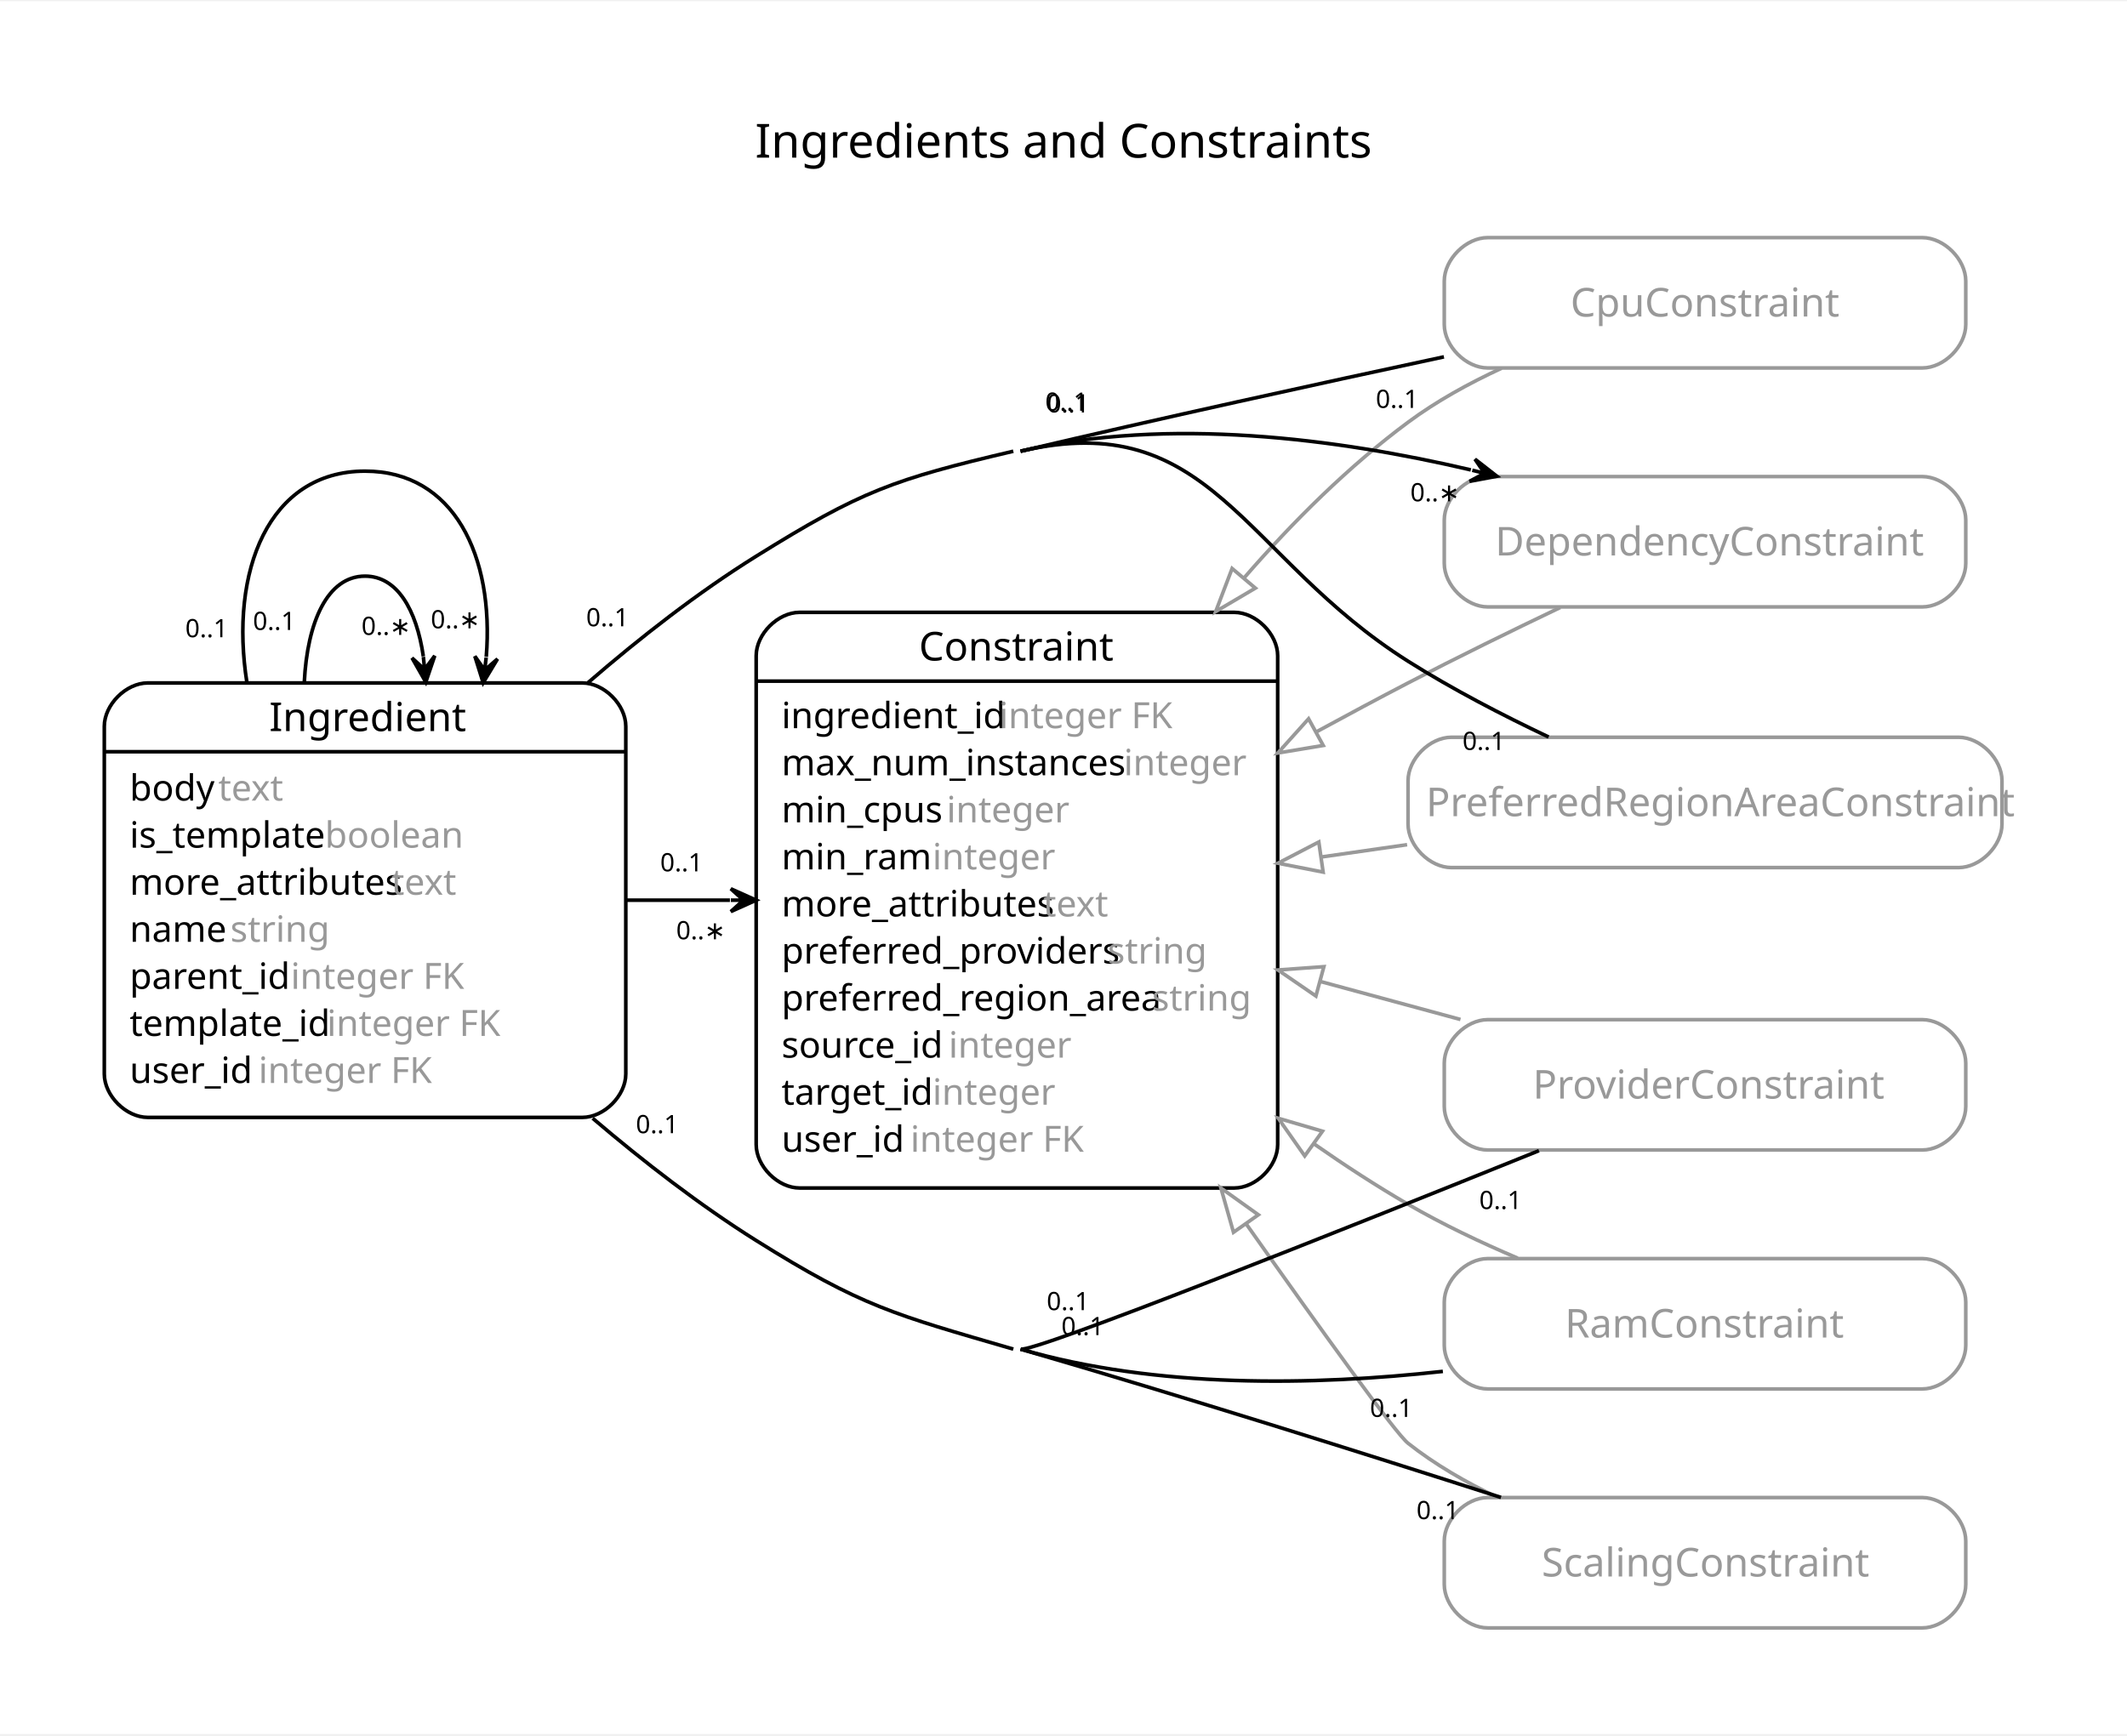
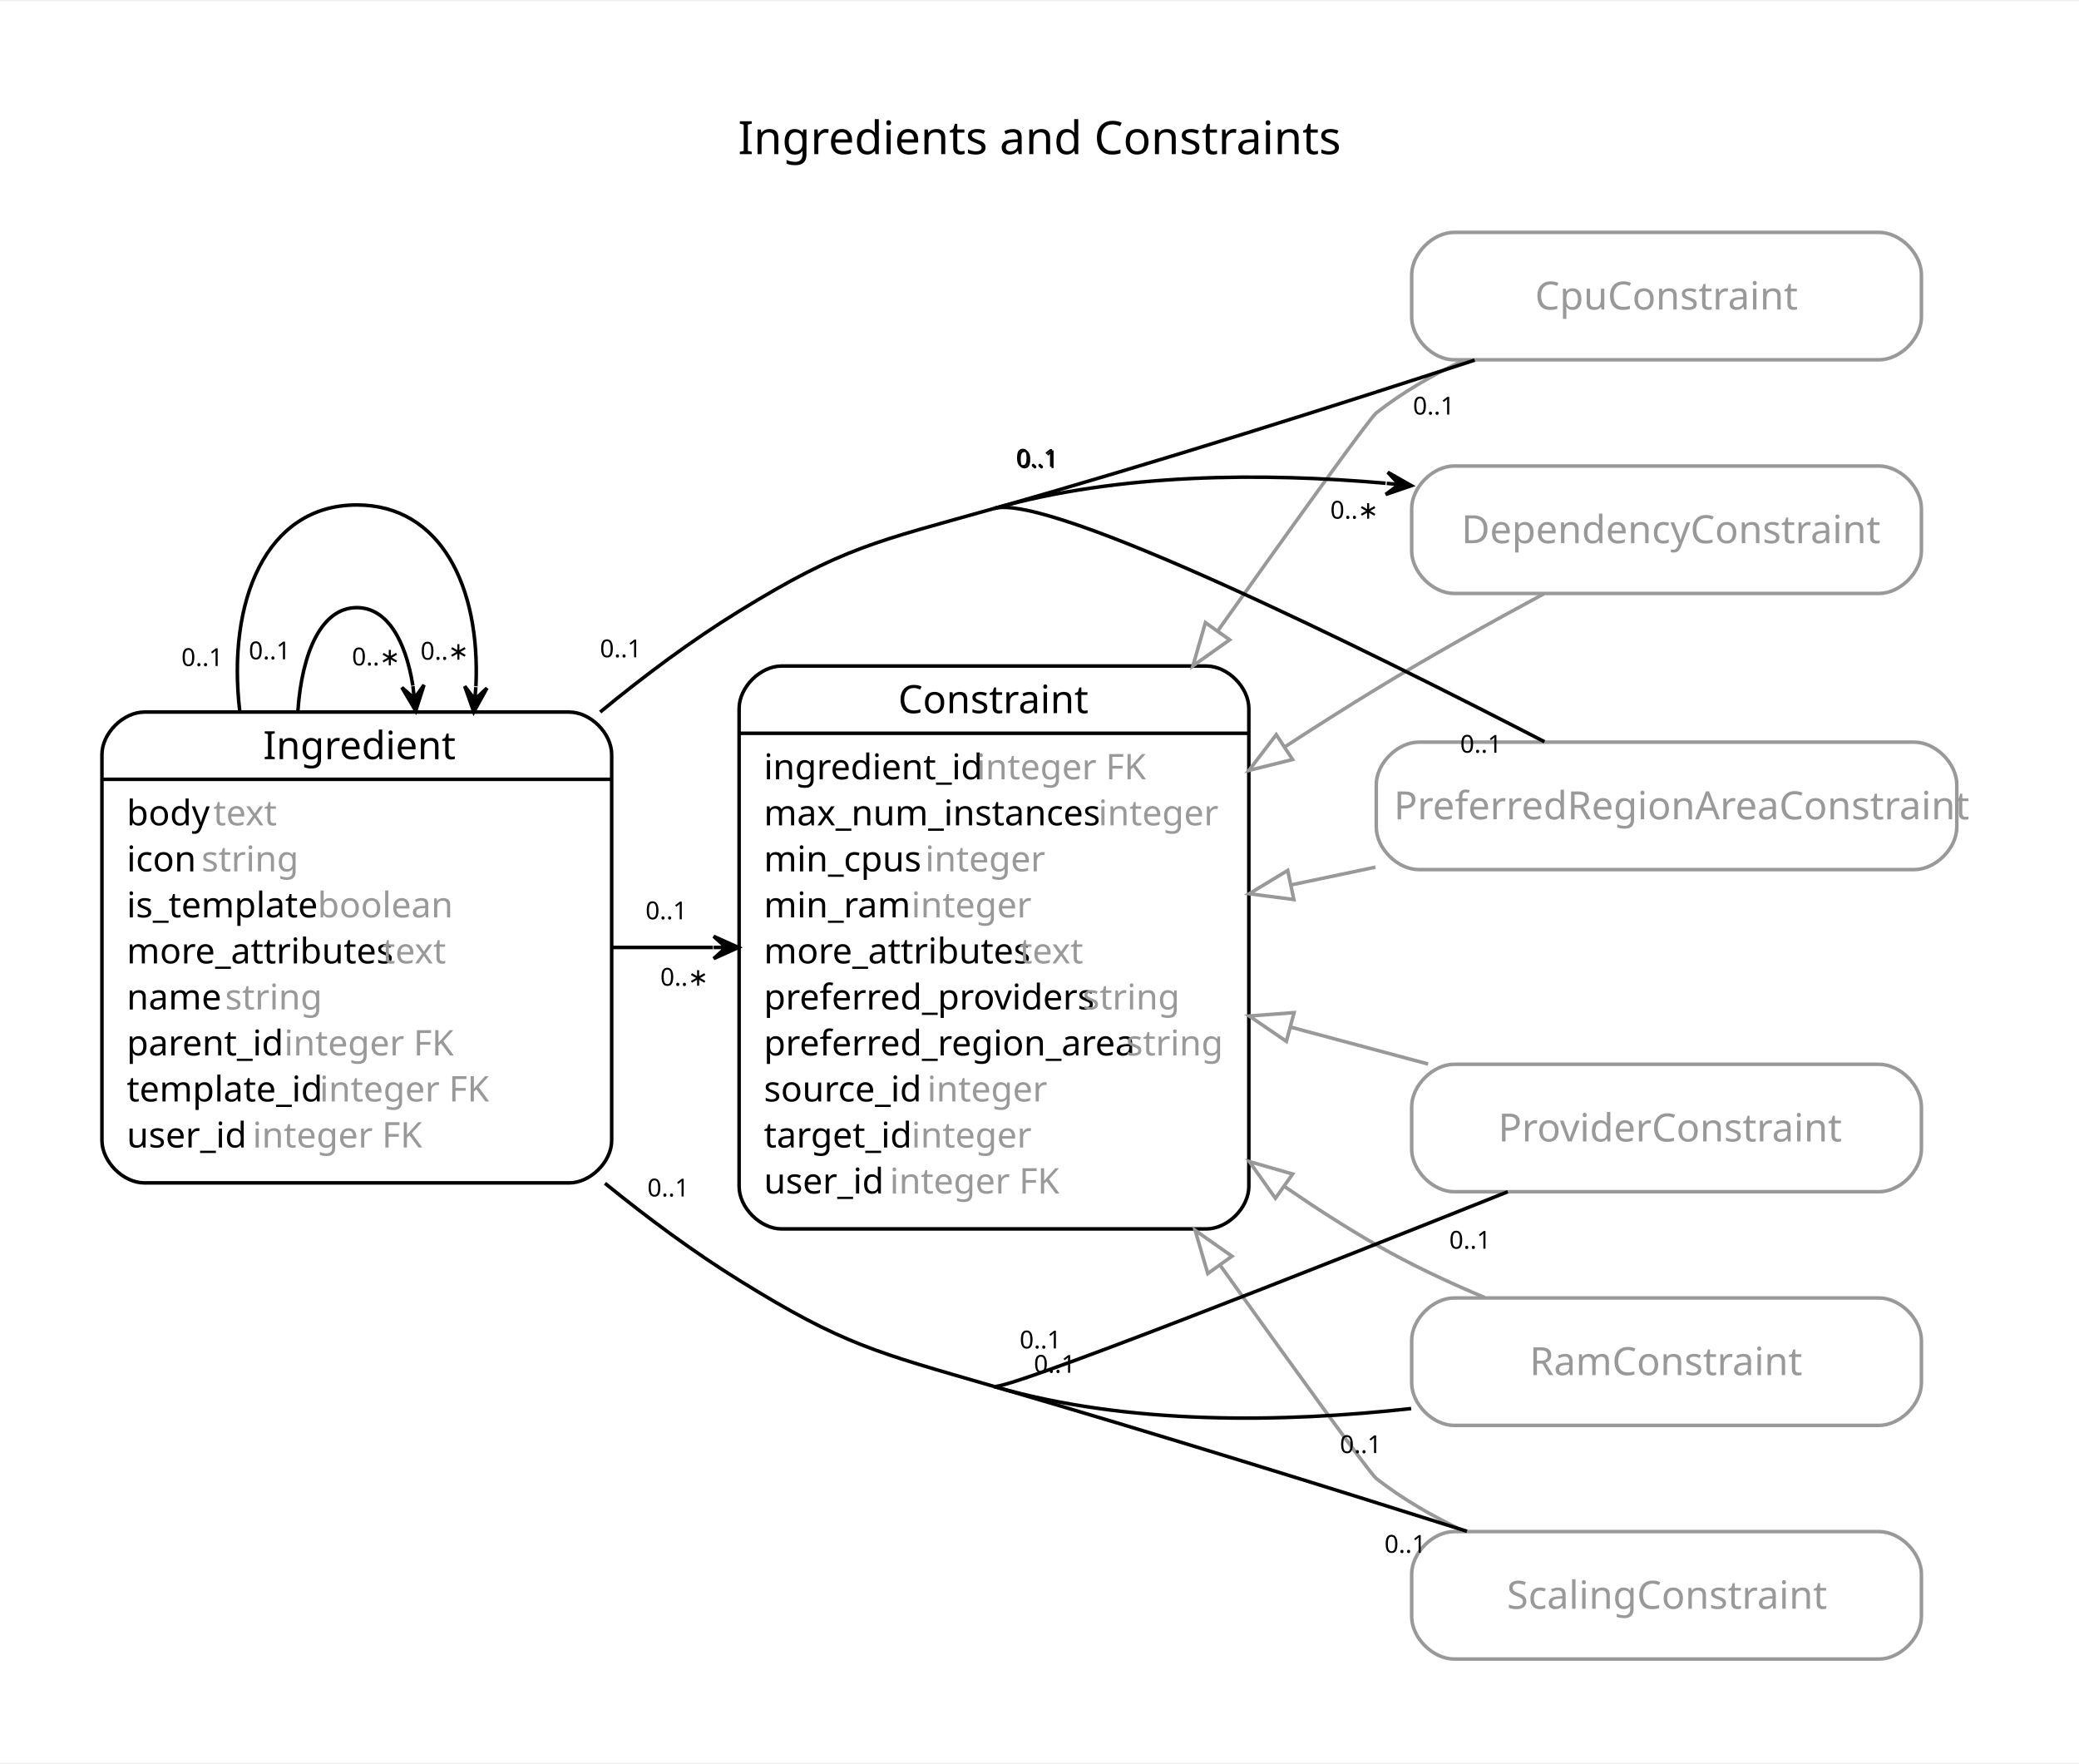
- <svg xmlns="http://www.w3.org/2000/svg" width="587pt" height="479pt" viewBox="0.00 0.00 587.32 478.60">
-   <g id="graph0" class="graph" transform="scale(1 1) rotate(0) translate(28.8 449.8)">
-     <polygon fill="white" stroke="none" points="-28.8,28.8 -28.8,-449.8 558.523,-449.8 558.523,28.8 -28.8,28.8" />
-     <text text-anchor="middle" x="264.862" y="-406.6" font-family="Arial BoldMT" font-size="13.00">Ingredients and Constraints</text>
+ <svg xmlns="http://www.w3.org/2000/svg" width="587pt" height="498pt" viewBox="0.00 0.00 587.32 497.60">
+   <g id="graph0" class="graph" transform="scale(1 1) rotate(0) translate(28.8 468.8)">
+     <polygon fill="#ffffff" stroke="transparent" points="-28.8,28.8 -28.8,-468.8 558.523,-468.8 558.523,28.8 -28.8,28.8" />
+     <text text-anchor="middle" x="264.862" y="-425.6" font-family="Arial BoldMT" font-size="13.00" fill="#000000">Ingredients and Constraints</text>
    <g id="node1" class="node">
-       <path fill="none" stroke="black" d="M192,-122C192,-122 312,-122 312,-122 318,-122 324,-128 324,-134 324,-134 324,-269 324,-269 324,-275 318,-281 312,-281 312,-281 192,-281 192,-281 186,-281 180,-275 180,-269 180,-269 180,-134 180,-134 180,-128 186,-122 192,-122" />
-       <text text-anchor="start" x="224.933" y="-267.7" font-family="Arial BoldMT" font-size="11.00">Constraint</text>
-       <polyline fill="none" stroke="black" points="180,-262 324,-262 " />
-       <text text-anchor="start" x="187" y="-249" font-family="ArialMT" font-size="10.00">ingredient_id </text>
+       <path fill="none" stroke="#000000" d="M192,-122C192,-122 312,-122 312,-122 318,-122 324,-128 324,-134 324,-134 324,-269 324,-269 324,-275 318,-281 312,-281 312,-281 192,-281 192,-281 186,-281 180,-275 180,-269 180,-269 180,-134 180,-134 180,-128 186,-122 192,-122" />
+       <text text-anchor="start" x="224.933" y="-267.7" font-family="Arial BoldMT" font-size="11.00" fill="#000000">Constraint</text>
+       <polyline fill="none" stroke="#000000" points="180,-262 324,-262 " />
+       <text text-anchor="start" x="187" y="-249" font-family="ArialMT" font-size="10.00" fill="#000000">ingredient_id </text>
      <text text-anchor="start" x="247.044" y="-249" font-family="Arial ItalicMT" font-size="10.00" fill="#999999">integer FK</text>
-       <text text-anchor="start" x="187" y="-236" font-family="ArialMT" font-size="10.00">max_num_instances </text>
+       <text text-anchor="start" x="187" y="-236" font-family="ArialMT" font-size="10.00" fill="#000000">max_num_instances </text>
      <text text-anchor="start" x="281.492" y="-236" font-family="Arial ItalicMT" font-size="10.00" fill="#999999">integer</text>
-       <text text-anchor="start" x="187" y="-223" font-family="ArialMT" font-size="10.00">min_cpus </text>
+       <text text-anchor="start" x="187" y="-223" font-family="ArialMT" font-size="10.00" fill="#000000">min_cpus </text>
      <text text-anchor="start" x="232.576" y="-223" font-family="Arial ItalicMT" font-size="10.00" fill="#999999">integer</text>
-       <text text-anchor="start" x="187" y="-210" font-family="ArialMT" font-size="10.00">min_ram </text>
+       <text text-anchor="start" x="187" y="-210" font-family="ArialMT" font-size="10.00" fill="#000000">min_ram </text>
      <text text-anchor="start" x="228.675" y="-210" font-family="Arial ItalicMT" font-size="10.00" fill="#999999">integer</text>
-       <text text-anchor="start" x="187" y="-197" font-family="ArialMT" font-size="10.00">more_attributes </text>
+       <text text-anchor="start" x="187" y="-197" font-family="ArialMT" font-size="10.00" fill="#000000">more_attributes </text>
      <text text-anchor="start" x="259.256" y="-197" font-family="Arial ItalicMT" font-size="10.00" fill="#999999">text</text>
-       <text text-anchor="start" x="187" y="-184" font-family="ArialMT" font-size="10.00">preferred_providers </text>
+       <text text-anchor="start" x="187" y="-184" font-family="ArialMT" font-size="10.00" fill="#000000">preferred_providers </text>
      <text text-anchor="start" x="277.044" y="-184" font-family="Arial ItalicMT" font-size="10.00" fill="#999999">string</text>
-       <text text-anchor="start" x="187" y="-171" font-family="ArialMT" font-size="10.00">preferred_region_area </text>
+       <text text-anchor="start" x="187" y="-171" font-family="ArialMT" font-size="10.00" fill="#000000">preferred_region_area </text>
      <text text-anchor="start" x="289.29" y="-171" font-family="Arial ItalicMT" font-size="10.00" fill="#999999">string</text>
-       <text text-anchor="start" x="187" y="-158" font-family="ArialMT" font-size="10.00">source_id </text>
+       <text text-anchor="start" x="187" y="-158" font-family="ArialMT" font-size="10.00" fill="#000000">source_id </text>
      <text text-anchor="start" x="233.138" y="-158" font-family="Arial ItalicMT" font-size="10.00" fill="#999999">integer</text>
-       <text text-anchor="start" x="187" y="-145" font-family="ArialMT" font-size="10.00">target_id </text>
+       <text text-anchor="start" x="187" y="-145" font-family="ArialMT" font-size="10.00" fill="#000000">target_id </text>
      <text text-anchor="start" x="228.694" y="-145" font-family="Arial ItalicMT" font-size="10.00" fill="#999999">integer</text>
-       <text text-anchor="start" x="187" y="-132" font-family="ArialMT" font-size="10.00">user_id </text>
+       <text text-anchor="start" x="187" y="-132" font-family="ArialMT" font-size="10.00" fill="#000000">user_id </text>
      <text text-anchor="start" x="222.576" y="-132" font-family="Arial ItalicMT" font-size="10.00" fill="#999999">integer FK</text>
    </g>
    <g id="node2" class="node">
-       <path fill="none" stroke="#999999" d="M382,-348.5C382,-348.5 502,-348.5 502,-348.5 508,-348.5 514,-354.5 514,-360.5 514,-360.5 514,-372.5 514,-372.5 514,-378.5 508,-384.5 502,-384.5 502,-384.5 382,-384.5 382,-384.5 376,-384.5 370,-378.5 370,-372.5 370,-372.5 370,-360.5 370,-360.5 370,-354.5 376,-348.5 382,-348.5" />
-       <text text-anchor="start" x="404.844" y="-362.7" font-family="Arial BoldMT" font-size="11.00" fill="#999999">CpuConstraint</text>
+       <path fill="none" stroke="#999999" d="M382,-367.5C382,-367.5 502,-367.5 502,-367.5 508,-367.5 514,-373.5 514,-379.5 514,-379.5 514,-391.5 514,-391.5 514,-397.5 508,-403.5 502,-403.5 502,-403.5 382,-403.5 382,-403.5 376,-403.5 370,-397.5 370,-391.5 370,-391.5 370,-379.5 370,-379.5 370,-373.5 376,-367.5 382,-367.5" />
+       <text text-anchor="start" x="404.844" y="-381.7" font-family="Arial BoldMT" font-size="11.00" fill="#999999">CpuConstraint</text>
    </g>
    <g id="edge1" class="edge">
-       <path fill="none" stroke="#999999" d="M314.722,-290.512C328.359,-306.209 343.66,-321.379 360,-333.5 367.805,-339.29 376.77,-344.248 385.827,-348.427" />
-       <polygon fill="none" stroke="#999999" points="317.838,-287.692 306.89,-281.228 311.418,-293.109 317.838,-287.692" />
+       <path fill="none" stroke="#999999" d="M315.271,-291C337.866,-322.771 358.249,-351.123 360,-352.5 367.359,-358.286 375.867,-363.188 384.558,-367.299" />
+       <polygon fill="none" stroke="#999999" points="318.58,-288.406 308.206,-281.056 311.733,-293.271 318.58,-288.406" />
    </g>
    <g id="node3" class="node">
-       <path fill="none" stroke="#999999" d="M382,-282.5C382,-282.5 502,-282.5 502,-282.5 508,-282.5 514,-288.5 514,-294.5 514,-294.5 514,-306.5 514,-306.5 514,-312.5 508,-318.5 502,-318.5 502,-318.5 382,-318.5 382,-318.5 376,-318.5 370,-312.5 370,-306.5 370,-306.5 370,-294.5 370,-294.5 370,-288.5 376,-282.5 382,-282.5" />
-       <text text-anchor="start" x="384.049" y="-296.7" font-family="Arial BoldMT" font-size="11.00" fill="#999999">DependencyConstraint</text>
+       <path fill="none" stroke="#999999" d="M382,-301.5C382,-301.5 502,-301.5 502,-301.5 508,-301.5 514,-307.5 514,-313.5 514,-313.5 514,-325.5 514,-325.5 514,-331.5 508,-337.5 502,-337.5 502,-337.5 382,-337.5 382,-337.5 376,-337.5 370,-331.5 370,-325.5 370,-325.5 370,-313.5 370,-313.5 370,-307.5 376,-301.5 382,-301.5" />
+       <text text-anchor="start" x="384.049" y="-315.7" font-family="Arial BoldMT" font-size="11.00" fill="#999999">DependencyConstraint</text>
+     </g>
+     <g id="edge2" class="edge">
+       <path fill="none" stroke="#999999" d="M334.132,-258.156C342.796,-263.789 351.531,-269.329 360,-274.5 375.246,-283.808 392.529,-293.426 407.285,-301.368" />
+       <polygon fill="none" stroke="#999999" points="336.354,-254.59 324.017,-251.519 331.746,-261.613 336.354,-254.59" />
+     </g>
+     <g id="node5" class="node">
+       <path fill="none" stroke="#999999" d="M372,-223.5C372,-223.5 512,-223.5 512,-223.5 518,-223.5 524,-229.5 524,-235.5 524,-235.5 524,-247.5 524,-247.5 524,-253.5 518,-259.5 512,-259.5 512,-259.5 372,-259.5 372,-259.5 366,-259.5 360,-253.5 360,-247.5 360,-247.5 360,-235.5 360,-235.5 360,-229.5 366,-223.5 372,-223.5" />
+       <text text-anchor="start" x="364.96" y="-237.7" font-family="Arial BoldMT" font-size="11.00" fill="#999999">PreferredRegionAreaConstraint</text>
    </g>
    <g id="edge3" class="edge">
-       <path fill="none" stroke="#999999" d="M334.739,-248.02C343.231,-252.647 351.764,-257.214 360,-261.5 373.568,-268.562 388.618,-275.932 402.027,-282.34" />
-       <polygon fill="none" stroke="#999999" points="336.573,-244.235 324.032,-242.144 332.531,-251.599 336.573,-244.235" />
-     </g>
-     <g id="node5" class="node">
-       <path fill="none" stroke="#999999" d="M372,-210.5C372,-210.5 512,-210.5 512,-210.5 518,-210.5 524,-216.5 524,-222.5 524,-222.5 524,-234.5 524,-234.5 524,-240.5 518,-246.5 512,-246.5 512,-246.5 372,-246.5 372,-246.5 366,-246.5 360,-240.5 360,-234.5 360,-234.5 360,-222.5 360,-222.5 360,-216.5 366,-210.5 372,-210.5" />
-       <text text-anchor="start" x="364.96" y="-224.7" font-family="Arial BoldMT" font-size="11.00" fill="#999999">PreferredRegionAreaConstraint</text>
-     </g>
-     <g id="edge5" class="edge">
-       <path fill="none" stroke="#999999" d="M336.23,-213.453C344.038,-214.575 351.947,-215.71 359.736,-216.829" />
-       <polygon fill="none" stroke="#999999" points="336.55,-209.256 324.075,-211.708 335.356,-217.571 336.55,-209.256" />
+       <path fill="none" stroke="#999999" d="M335.982,-219.18C343.882,-220.844 351.884,-222.528 359.767,-224.188" />
+       <polygon fill="none" stroke="#999999" points="336.71,-215.042 324.102,-216.679 334.979,-223.261 336.71,-215.042" />
    </g>
    <g id="node6" class="node">
      <path fill="none" stroke="#999999" d="M382,-132.5C382,-132.5 502,-132.5 502,-132.5 508,-132.5 514,-138.5 514,-144.5 514,-144.5 514,-156.5 514,-156.5 514,-162.5 508,-168.5 502,-168.5 502,-168.5 382,-168.5 382,-168.5 376,-168.5 370,-162.5 370,-156.5 370,-156.5 370,-144.5 370,-144.5 370,-138.5 376,-132.5 382,-132.5" />
      <text text-anchor="start" x="394.453" y="-146.7" font-family="Arial BoldMT" font-size="11.00" fill="#999999">ProviderConstraint</text>
    </g>
-     <g id="edge7" class="edge">
-       <path fill="none" stroke="#999999" d="M335.837,-179.028C348.763,-175.522 361.975,-171.938 374.476,-168.546" />
-       <polygon fill="none" stroke="#999999" points="334.557,-175.024 324.075,-182.219 336.756,-183.131 334.557,-175.024" />
+     <g id="edge4" class="edge">
+       <path fill="none" stroke="#999999" d="M335.899,-178.98C348.862,-175.5 362.104,-171.946 374.642,-168.58" />
+       <polygon fill="none" stroke="#999999" points="334.603,-174.979 324.102,-182.146 336.78,-183.092 334.603,-174.979" />
    </g>
    <g id="node7" class="node">
      <path fill="none" stroke="#999999" d="M382,-66.5C382,-66.5 502,-66.5 502,-66.5 508,-66.5 514,-72.5 514,-78.5 514,-78.5 514,-90.5 514,-90.5 514,-96.5 508,-102.5 502,-102.5 502,-102.5 382,-102.5 382,-102.5 376,-102.5 370,-96.5 370,-90.5 370,-90.5 370,-78.5 370,-78.5 370,-72.5 376,-66.5 382,-66.5" />
      <text text-anchor="start" x="403.321" y="-80.7" font-family="Arial BoldMT" font-size="11.00" fill="#999999">RamConstraint</text>
    </g>
-     <g id="edge9" class="edge">
-       <path fill="none" stroke="#999999" d="M334.079,-134.156C342.613,-128.199 351.34,-122.53 360,-117.5 369.454,-112.009 379.997,-106.996 390.269,-102.627" />
-       <polygon fill="none" stroke="#999999" points="331.471,-130.858 324.164,-141.262 336.365,-137.685 331.471,-130.858" />
+     <g id="edge5" class="edge">
+       <path fill="none" stroke="#999999" d="M334.073,-133.986C342.614,-128.088 351.342,-122.478 360,-117.5 369.578,-111.993 380.255,-106.973 390.655,-102.602" />
+       <polygon fill="none" stroke="#999999" points="331.509,-130.656 324.149,-141.022 336.367,-137.508 331.509,-130.656" />
    </g>
    <g id="node8" class="node">
-       <path fill="none" stroke="#999999" d="M382,-0.5C382,-0.5 502,-0.5 502,-0.5 508,-0.5 514,-6.5 514,-12.5 514,-12.5 514,-24.5 514,-24.5 514,-30.5 508,-36.5 502,-36.5 502,-36.5 382,-36.5 382,-36.5 376,-36.5 370,-30.5 370,-24.5 370,-24.5 370,-12.5 370,-12.5 370,-6.5 376,-0.5 382,-0.5" />
+       <path fill="none" stroke="#999999" d="M382,-.5C382,-.5 502,-.5 502,-.5 508,-.5 514,-6.5 514,-12.5 514,-12.5 514,-24.5 514,-24.5 514,-30.5 508,-36.5 502,-36.5 502,-36.5 382,-36.5 382,-36.5 376,-36.5 370,-30.5 370,-24.5 370,-24.5 370,-12.5 370,-12.5 370,-6.5 376,-.5 382,-.5" />
      <text text-anchor="start" x="396.894" y="-14.7" font-family="Arial BoldMT" font-size="11.00" fill="#999999">ScalingConstraint</text>
    </g>
-     <g id="edge11" class="edge">
-       <path fill="none" stroke="#999999" d="M315.372,-111.989C336.937,-81.435 356.604,-54.185 360,-51.5 367.385,-45.661 375.944,-40.715 384.675,-36.571" />
-       <polygon fill="none" stroke="#999999" points="311.799,-109.768 308.322,-121.998 318.666,-114.606 311.799,-109.768" />
+     <g id="edge6" class="edge">
+       <path fill="none" stroke="#999999" d="M315.832,-111.818C338.205,-80.573 358.269,-52.856 360,-51.5 367.489,-45.631 376.16,-40.67 385.001,-36.52" />
+       <polygon fill="none" stroke="#999999" points="312.398,-109.399 308.832,-121.603 319.23,-114.287 312.398,-109.399" />
    </g>
    <g id="node4" class="node">
-       <path fill="none" stroke="black" d="M12,-141.5C12,-141.5 132,-141.5 132,-141.5 138,-141.5 144,-147.5 144,-153.5 144,-153.5 144,-249.5 144,-249.5 144,-255.5 138,-261.5 132,-261.5 132,-261.5 12,-261.5 12,-261.5 6,-261.5 0,-255.5 0,-249.5 0,-249.5 0,-153.5 0,-153.5 0,-147.5 6,-141.5 12,-141.5" />
-       <text text-anchor="start" x="45.537" y="-248.2" font-family="Arial BoldMT" font-size="11.00">Ingredient</text>
-       <polyline fill="none" stroke="black" points="0,-242.5 144,-242.5 " />
-       <text text-anchor="start" x="7" y="-229" font-family="ArialMT" font-size="10.00">body </text>
-       <text text-anchor="start" x="31.463" y="-229" font-family="Arial ItalicMT" font-size="10.00" fill="#999999">text</text>
-       <text text-anchor="start" x="7" y="-216" font-family="ArialMT" font-size="10.00">is_template </text>
-       <text text-anchor="start" x="60.916" y="-216" font-family="Arial ItalicMT" font-size="10.00" fill="#999999">boolean</text>
-       <text text-anchor="start" x="7" y="-203" font-family="ArialMT" font-size="10.00">more_attributes </text>
-       <text text-anchor="start" x="79.256" y="-203" font-family="Arial ItalicMT" font-size="10.00" fill="#999999">text</text>
-       <text text-anchor="start" x="7" y="-190" font-family="ArialMT" font-size="10.00">name </text>
-       <text text-anchor="start" x="34.793" y="-190" font-family="Arial ItalicMT" font-size="10.00" fill="#999999">string</text>
-       <text text-anchor="start" x="7" y="-177" font-family="ArialMT" font-size="10.00">parent_id </text>
-       <text text-anchor="start" x="51.477" y="-177" font-family="Arial ItalicMT" font-size="10.00" fill="#999999">integer FK</text>
-       <text text-anchor="start" x="7" y="-164" font-family="ArialMT" font-size="10.00">template_id </text>
-       <text text-anchor="start" x="61.477" y="-164" font-family="Arial ItalicMT" font-size="10.00" fill="#999999">integer FK</text>
-       <text text-anchor="start" x="7" y="-151" font-family="ArialMT" font-size="10.00">user_id </text>
-       <text text-anchor="start" x="42.576" y="-151" font-family="Arial ItalicMT" font-size="10.00" fill="#999999">integer FK</text>
+       <path fill="none" stroke="#000000" d="M12,-135C12,-135 132,-135 132,-135 138,-135 144,-141 144,-147 144,-147 144,-256 144,-256 144,-262 138,-268 132,-268 132,-268 12,-268 12,-268 6,-268 0,-262 0,-256 0,-256 0,-147 0,-147 0,-141 6,-135 12,-135" />
+       <text text-anchor="start" x="45.537" y="-254.7" font-family="Arial BoldMT" font-size="11.00" fill="#000000">Ingredient</text>
+       <polyline fill="none" stroke="#000000" points="0,-249 144,-249 " />
+       <text text-anchor="start" x="7" y="-236" font-family="ArialMT" font-size="10.00" fill="#000000">body </text>
+       <text text-anchor="start" x="31.463" y="-236" font-family="Arial ItalicMT" font-size="10.00" fill="#999999">text</text>
+       <text text-anchor="start" x="7" y="-223" font-family="ArialMT" font-size="10.00" fill="#000000">icon </text>
+       <text text-anchor="start" x="28.123" y="-223" font-family="Arial ItalicMT" font-size="10.00" fill="#999999">string</text>
+       <text text-anchor="start" x="7" y="-210" font-family="ArialMT" font-size="10.00" fill="#000000">is_template </text>
+       <text text-anchor="start" x="60.916" y="-210" font-family="Arial ItalicMT" font-size="10.00" fill="#999999">boolean</text>
+       <text text-anchor="start" x="7" y="-197" font-family="ArialMT" font-size="10.00" fill="#000000">more_attributes </text>
+       <text text-anchor="start" x="79.256" y="-197" font-family="Arial ItalicMT" font-size="10.00" fill="#999999">text</text>
+       <text text-anchor="start" x="7" y="-184" font-family="ArialMT" font-size="10.00" fill="#000000">name </text>
+       <text text-anchor="start" x="34.793" y="-184" font-family="Arial ItalicMT" font-size="10.00" fill="#999999">string</text>
+       <text text-anchor="start" x="7" y="-171" font-family="ArialMT" font-size="10.00" fill="#000000">parent_id </text>
+       <text text-anchor="start" x="51.477" y="-171" font-family="Arial ItalicMT" font-size="10.00" fill="#999999">integer FK</text>
+       <text text-anchor="start" x="7" y="-158" font-family="ArialMT" font-size="10.00" fill="#000000">template_id </text>
+       <text text-anchor="start" x="61.477" y="-158" font-family="Arial ItalicMT" font-size="10.00" fill="#999999">integer FK</text>
+       <text text-anchor="start" x="7" y="-145" font-family="ArialMT" font-size="10.00" fill="#000000">user_id </text>
+       <text text-anchor="start" x="42.576" y="-145" font-family="Arial ItalicMT" font-size="10.00" fill="#999999">integer FK</text>
+     </g>
+     <g id="edge7" class="edge">
+       <path fill="none" stroke="#000000" d="M144.176,-201.5C153.529,-201.5 163.149,-201.5 172.611,-201.5" />
+       <polygon fill="#000000" stroke="#000000" points="179.808,-201.5 172.808,-204.65 176.308,-201.5 172.808,-201.5 172.808,-201.5 172.808,-201.5 176.308,-201.5 172.808,-198.35 179.808,-201.5 179.808,-201.5" />
+       <text text-anchor="middle" x="164.543" y="-190.697" font-family="ArialMT" font-size="7.00" fill="#000000">0..∗</text>
+       <text text-anchor="middle" x="159.441" y="-209.463" font-family="ArialMT" font-size="7.00" fill="#000000">0..1</text>
+     </g>
+     <g id="edge14" class="edge">
+       <path fill="none" stroke="#000000" d="M252,-325.5C298.105,-338.525 349.936,-355.018 387.802,-367.415" />
+       <text text-anchor="middle" x="376.246" y="-352.038" font-family="ArialMT" font-size="7.00" fill="#000000">0..1</text>
+       <text text-anchor="middle" x="264.05" y="-337.297" font-family="ArialMT" font-size="7.00" fill="#000000">0..1</text>
+     </g>
+     <g id="edge10" class="edge">
+       <path fill="none" stroke="#000000" d="M252,-325.5C287.432,-335.51 328.067,-335.655 362.64,-332.634" />
+       <polygon fill="#000000" stroke="#000000" points="369.921,-331.943 363.25,-335.74 366.437,-332.273 362.953,-332.604 362.953,-332.604 362.953,-332.604 366.437,-332.273 362.655,-329.468 369.921,-331.943 369.921,-331.943" />
+       <text text-anchor="middle" x="353.824" y="-322.624" font-family="ArialMT" font-size="7.00" fill="#000000">0..∗</text>
+       <text text-anchor="middle" x="264.473" y="-336.902" font-family="ArialMT" font-size="7.00" fill="#000000">0..1</text>
+     </g>
+     <g id="edge8" class="edge">
+       <path fill="none" stroke="#000000" d="M55.357,-268.347C56.521,-285.03 62.068,-297.5 72,-297.5 80.457,-297.5 85.736,-288.457 87.835,-275.471" />
+       <polygon fill="#000000" stroke="#000000" points="88.643,-268.347 90.984,-275.658 88.249,-271.825 87.854,-275.303 87.854,-275.303 87.854,-275.303 88.249,-271.825 84.724,-274.947 88.643,-268.347 88.643,-268.347" />
+       <text text-anchor="middle" x="77.445" y="-281.175" font-family="ArialMT" font-size="7.00" fill="#000000">0..∗</text>
+       <text text-anchor="middle" x="47.364" y="-282.9" font-family="ArialMT" font-size="7.00" fill="#000000">0..1</text>
+     </g>
+     <g id="edge9" class="edge">
+       <path fill="none" stroke="#000000" d="M38.955,-268.054C35.233,-299.209 46.248,-326.5 72,-326.5 95.74,-326.5 106.956,-303.307 105.647,-275.274" />
+       <polygon fill="#000000" stroke="#000000" points="105.045,-268.054 108.766,-274.768 105.336,-271.542 105.627,-275.03 105.627,-275.03 105.627,-275.03 105.336,-271.542 102.488,-275.292 105.045,-268.054 105.045,-268.054" />
+       <text text-anchor="middle" x="96.809" y="-282.795" font-family="ArialMT" font-size="7.00" fill="#000000">0..∗</text>
+       <text text-anchor="middle" x="28.327" y="-281.006" font-family="ArialMT" font-size="7.00" fill="#000000">0..1</text>
+     </g>
+     <g id="edge15" class="edge">
+       <path fill="none" stroke="#000000" d="M140.758,-268.001C153.263,-278.304 166.606,-288.248 180,-296.5 209.371,-314.596 218.801,-316.121 252,-325.5" />
+       <path fill="none" stroke="#000000" d="M252,-325.5C267.792,-329.961 357.162,-285.623 407.509,-259.617" />
+       <text text-anchor="middle" x="389.574" y="-256.516" font-family="ArialMT" font-size="7.00" fill="#000000">0..1</text>
+       <text text-anchor="middle" x="146.561" y="-283.464" font-family="ArialMT" font-size="7.00" fill="#000000">0..1</text>
+     </g>
+     <g id="edge16" class="edge">
+       <path fill="none" stroke="#000000" d="M252,-77.5C255.69,-76.426 342.139,-110.536 397.142,-132.498" />
+       <text text-anchor="middle" x="386.493" y="-116.411" font-family="ArialMT" font-size="7.00" fill="#000000">0..1</text>
+       <text text-anchor="middle" x="265.129" y="-88.239" font-family="ArialMT" font-size="7.00" fill="#000000">0..1</text>
    </g>
    <g id="edge13" class="edge">
-       <path fill="none" stroke="black" d="M144.118,-201.5C153.532,-201.5 163.225,-201.5 172.751,-201.5" />
-       <polygon fill="black" stroke="black" points="179.995,-201.5 172.995,-204.65 176.495,-201.5 172.995,-201.5 172.995,-201.5 172.995,-201.5 176.495,-201.5 172.995,-198.35 179.995,-201.5 179.995,-201.5" />
-       <text text-anchor="middle" x="164.73" y="-190.697" font-family="ArialMT" font-size="7.00">0..∗</text>
-       <text text-anchor="middle" x="159.383" y="-209.463" font-family="ArialMT" font-size="7.00">0..1</text>
+       <path fill="none" stroke="#000000" d="M252,-77.5C289.874,-66.478 333.79,-67.271 369.854,-71.251" />
+       <text text-anchor="middle" x="355.6" y="-58.684" font-family="ArialMT" font-size="7.00" fill="#000000">0..1</text>
+       <text text-anchor="middle" x="269.158" y="-81.367" font-family="ArialMT" font-size="7.00" fill="#000000">0..1</text>
    </g>
-     <g id="edge20" class="edge">
-       <path fill="none" stroke="black" d="M253,-325.5C291.534,-334.565 334.677,-344.022 369.904,-351.567" />
-       <text text-anchor="middle" x="356.983" y="-337.46" font-family="ArialMT" font-size="7.00">0..1</text>
-       <text text-anchor="middle" x="265.696" y="-336.685" font-family="ArialMT" font-size="7.00">0..1</text>
-     </g>
-     <g id="edge16" class="edge">
-       <path fill="none" stroke="black" d="M253,-325.5C293.865,-335.113 340.659,-328.949 377.338,-320.339" />
-       <polygon fill="black" stroke="black" points="384.535,-318.589 378.478,-323.304 381.134,-319.416 377.733,-320.243 377.733,-320.243 377.733,-320.243 381.134,-319.416 376.988,-317.183 384.535,-318.589 384.535,-318.589" />
-       <text text-anchor="middle" x="367.448" y="-311.664" font-family="ArialMT" font-size="7.00">0..∗</text>
-       <text text-anchor="middle" x="266.155" y="-336.21" font-family="ArialMT" font-size="7.00">0..1</text>
-     </g>
-     <g id="edge14" class="edge">
-       <path fill="none" stroke="black" d="M55.228,-261.734C56.038,-278.323 61.629,-291 72,-291 80.832,-291 86.197,-281.807 88.095,-268.834" />
-       <polygon fill="black" stroke="black" points="88.772,-261.734 91.243,-269.001 88.44,-265.218 88.108,-268.702 88.108,-268.702 88.108,-268.702 88.44,-265.218 84.972,-268.403 88.772,-261.734 88.772,-261.734" />
-       <text text-anchor="middle" x="77.828" y="-274.761" font-family="ArialMT" font-size="7.00">0..∗</text>
-       <text text-anchor="middle" x="46.932" y="-276.133" font-family="ArialMT" font-size="7.00">0..1</text>
-     </g>
-     <g id="edge15" class="edge">
-       <path fill="none" stroke="black" d="M39.388,-261.557C34.498,-292.332 45.369,-320 72,-320 96.55,-320 107.707,-296.487 105.47,-268.702" />
-       <polygon fill="black" stroke="black" points="104.612,-261.557 108.574,-268.132 105.029,-265.033 105.447,-268.508 105.447,-268.508 105.447,-268.508 105.029,-265.033 102.319,-268.883 104.612,-261.557 104.612,-261.557" />
-       <text text-anchor="middle" x="96.961" y="-276.586" font-family="ArialMT" font-size="7.00">0..∗</text>
-       <text text-anchor="middle" x="28.25" y="-274.123" font-family="ArialMT" font-size="7.00">0..1</text>
-     </g>
-     <g id="edge21" class="edge">
-       <path fill="none" stroke="black" d="M133.538,-261.552C148.032,-274.094 163.973,-286.521 180,-296.5 208.936,-314.517 217.819,-317.695 251,-325.5" />
-       <path fill="none" stroke="black" d="M253,-325.5C305.655,-337.886 314.268,-296.39 360,-267.5 372.14,-259.831 386.015,-252.637 398.811,-246.568" />
-       <text text-anchor="middle" x="380.923" y="-242.988" font-family="ArialMT" font-size="7.00">0..1</text>
-       <text text-anchor="middle" x="138.935" y="-277.149" font-family="ArialMT" font-size="7.00">0..1</text>
-     </g>
-     <g id="edge22" class="edge">
-       <path fill="none" stroke="black" d="M253,-77.5C256.645,-76.439 341.703,-110.347 396.146,-132.312" />
-       <text text-anchor="middle" x="385.548" y="-116.187" font-family="ArialMT" font-size="7.00">0..1</text>
-       <text text-anchor="middle" x="266.101" y="-88.268" font-family="ArialMT" font-size="7.00">0..1</text>
-     </g>
-     <g id="edge19" class="edge">
-       <path fill="none" stroke="black" d="M253,-77.5C290.476,-66.594 333.929,-67.395 369.614,-71.35" />
-       <text text-anchor="middle" x="355.365" y="-58.776" font-family="ArialMT" font-size="7.00">0..1</text>
-       <text text-anchor="middle" x="270.157" y="-81.367" font-family="ArialMT" font-size="7.00">0..1</text>
-     </g>
-     <g id="edge23" class="edge">
-       <path fill="none" stroke="black" d="M134.844,-141.267C149.02,-129.181 164.5,-117.224 180,-107.5 209.019,-89.295 218.108,-87.072 251,-77.5" />
-       <path fill="none" stroke="black" d="M253,-77.5C297.834,-64.452 348.307,-48.544 385.658,-36.536" />
-       <text text-anchor="middle" x="368.21" y="-30.538" font-family="ArialMT" font-size="7.00">0..1</text>
-       <text text-anchor="middle" x="152.663" y="-137.139" font-family="ArialMT" font-size="7.00">0..1</text>
+     <g id="edge17" class="edge">
+       <path fill="none" stroke="#000000" d="M142.101,-134.887C154.242,-125.019 167.117,-115.496 180,-107.5 209.454,-89.218 218.714,-87.187 252,-77.5" />
+       <path fill="none" stroke="#000000" d="M252,-77.5C297.103,-64.374 347.907,-48.543 385.626,-36.586" />
+       <text text-anchor="middle" x="368.195" y="-30.518" font-family="ArialMT" font-size="7.00" fill="#000000">0..1</text>
+       <text text-anchor="middle" x="159.974" y="-131.17" font-family="ArialMT" font-size="7.00" fill="#000000">0..1</text>
    </g>
  </g>
</svg>
